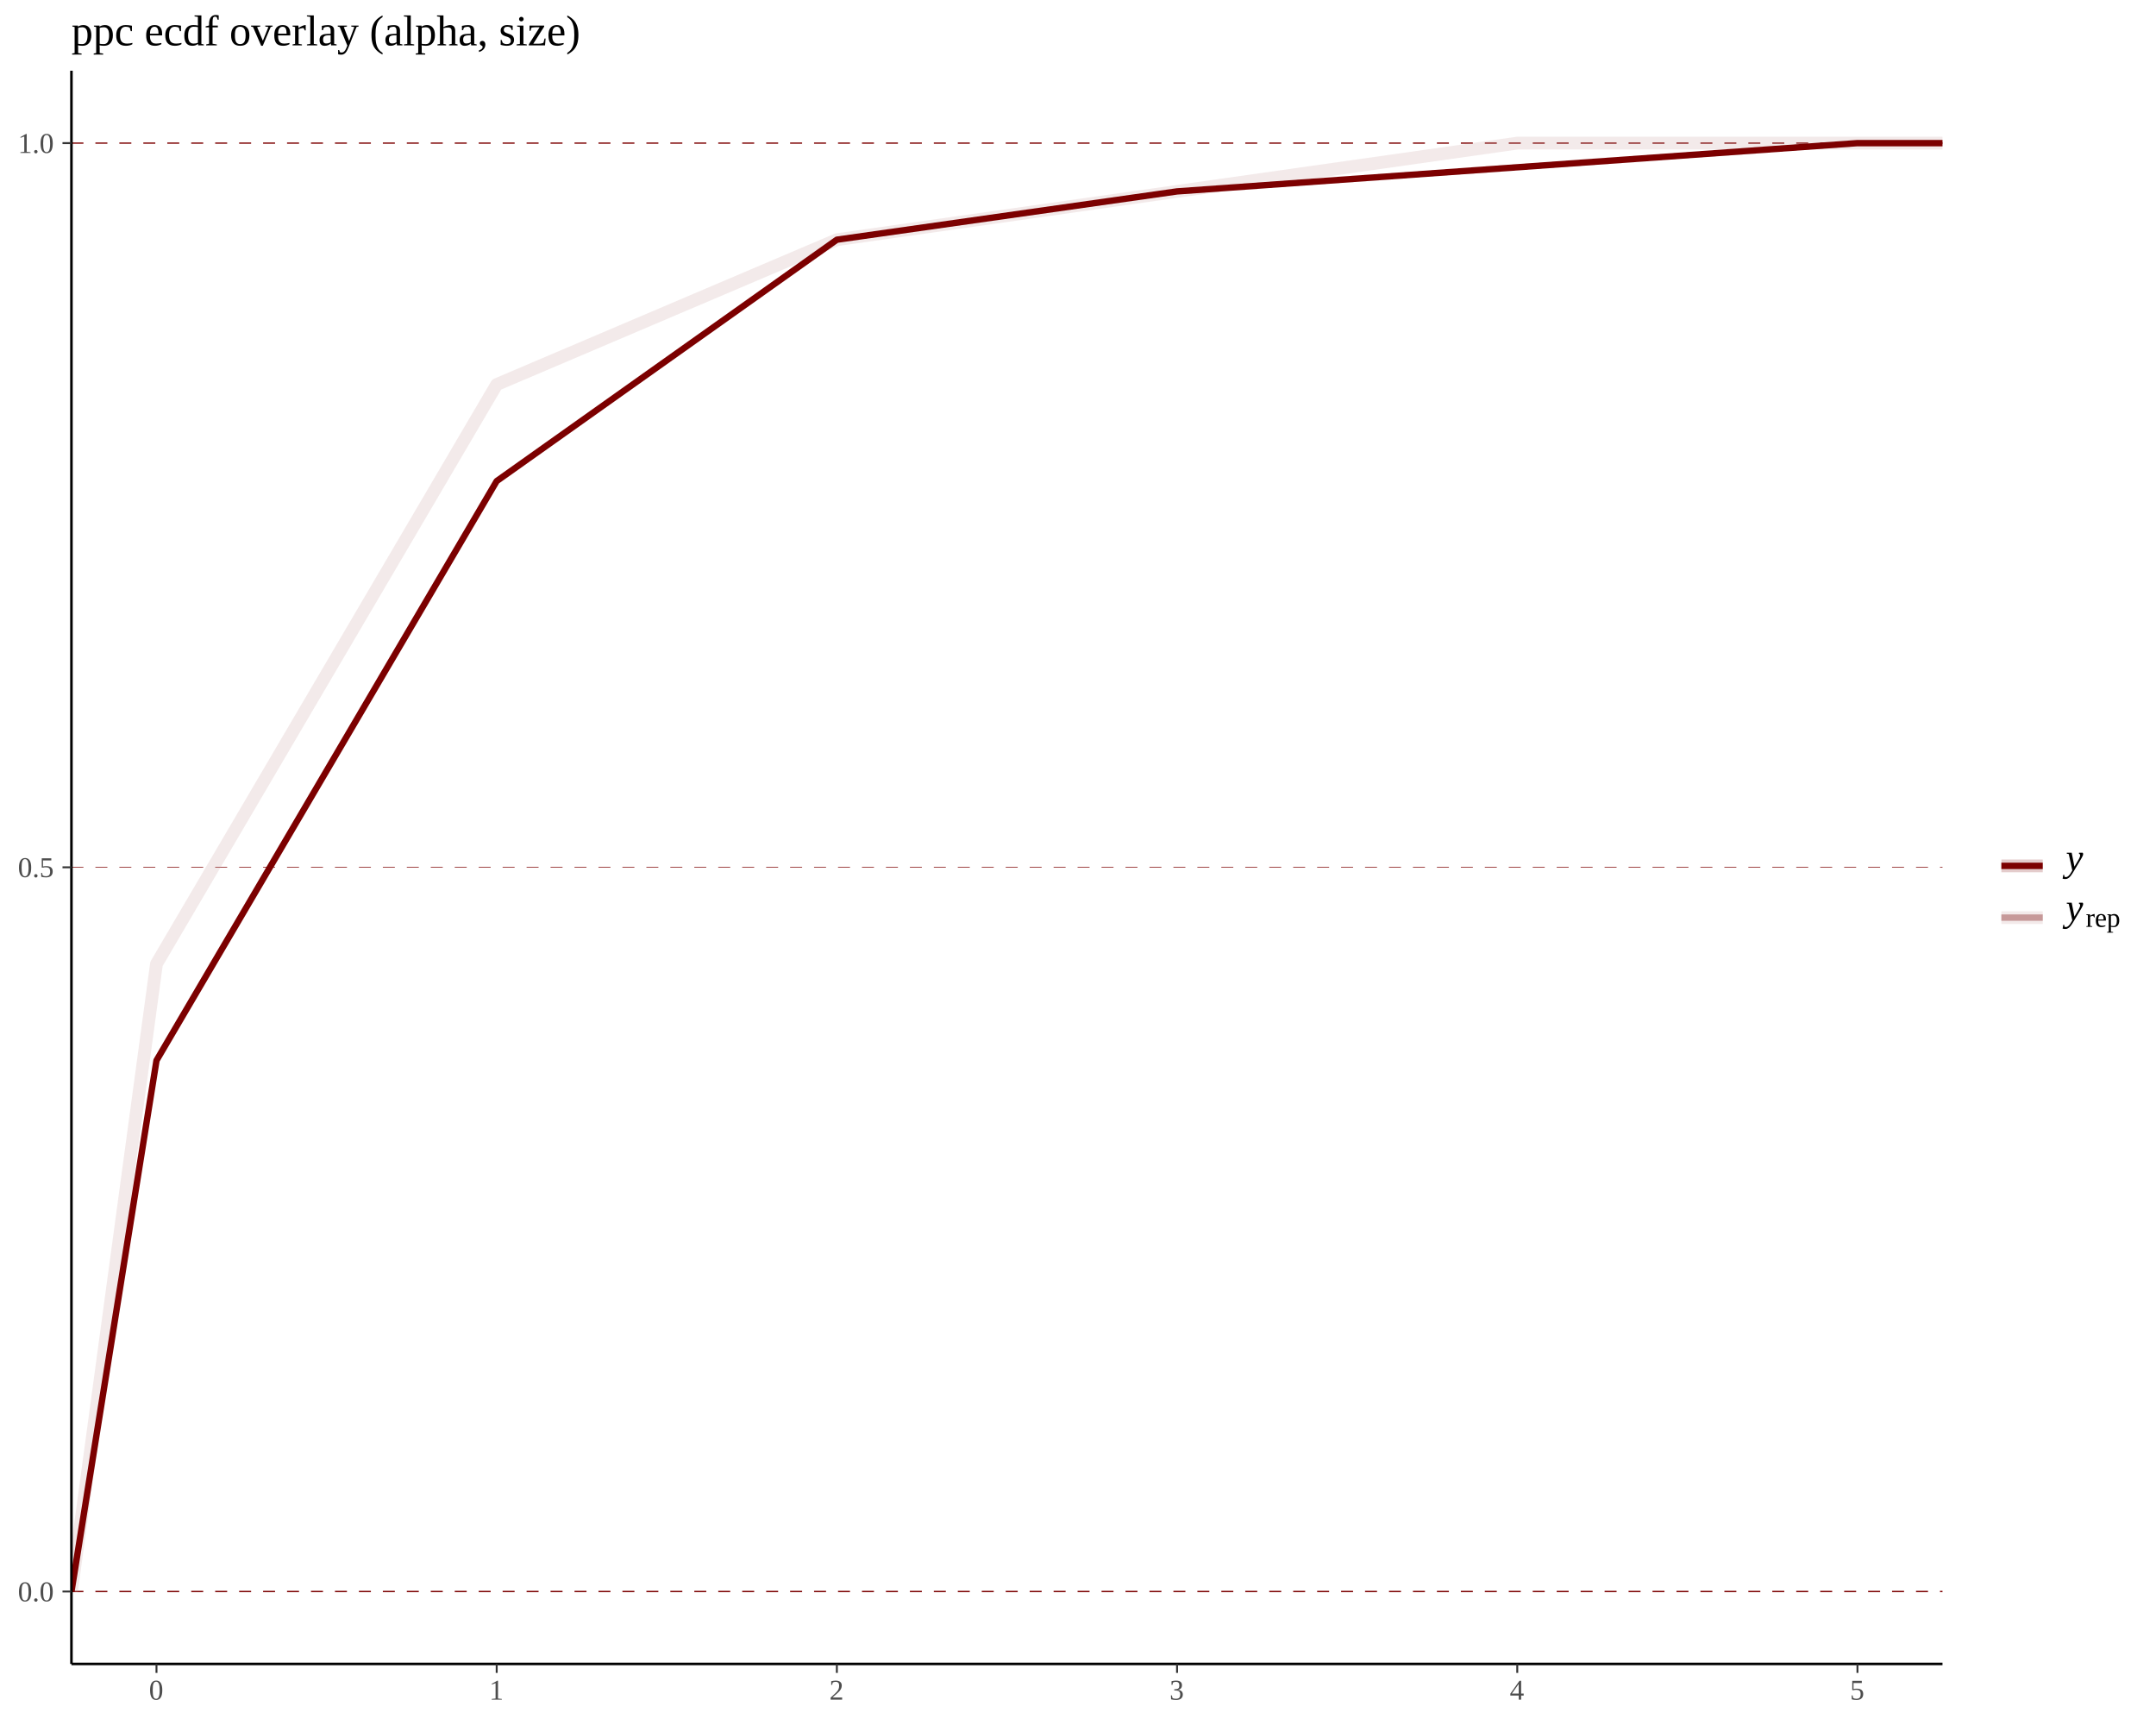
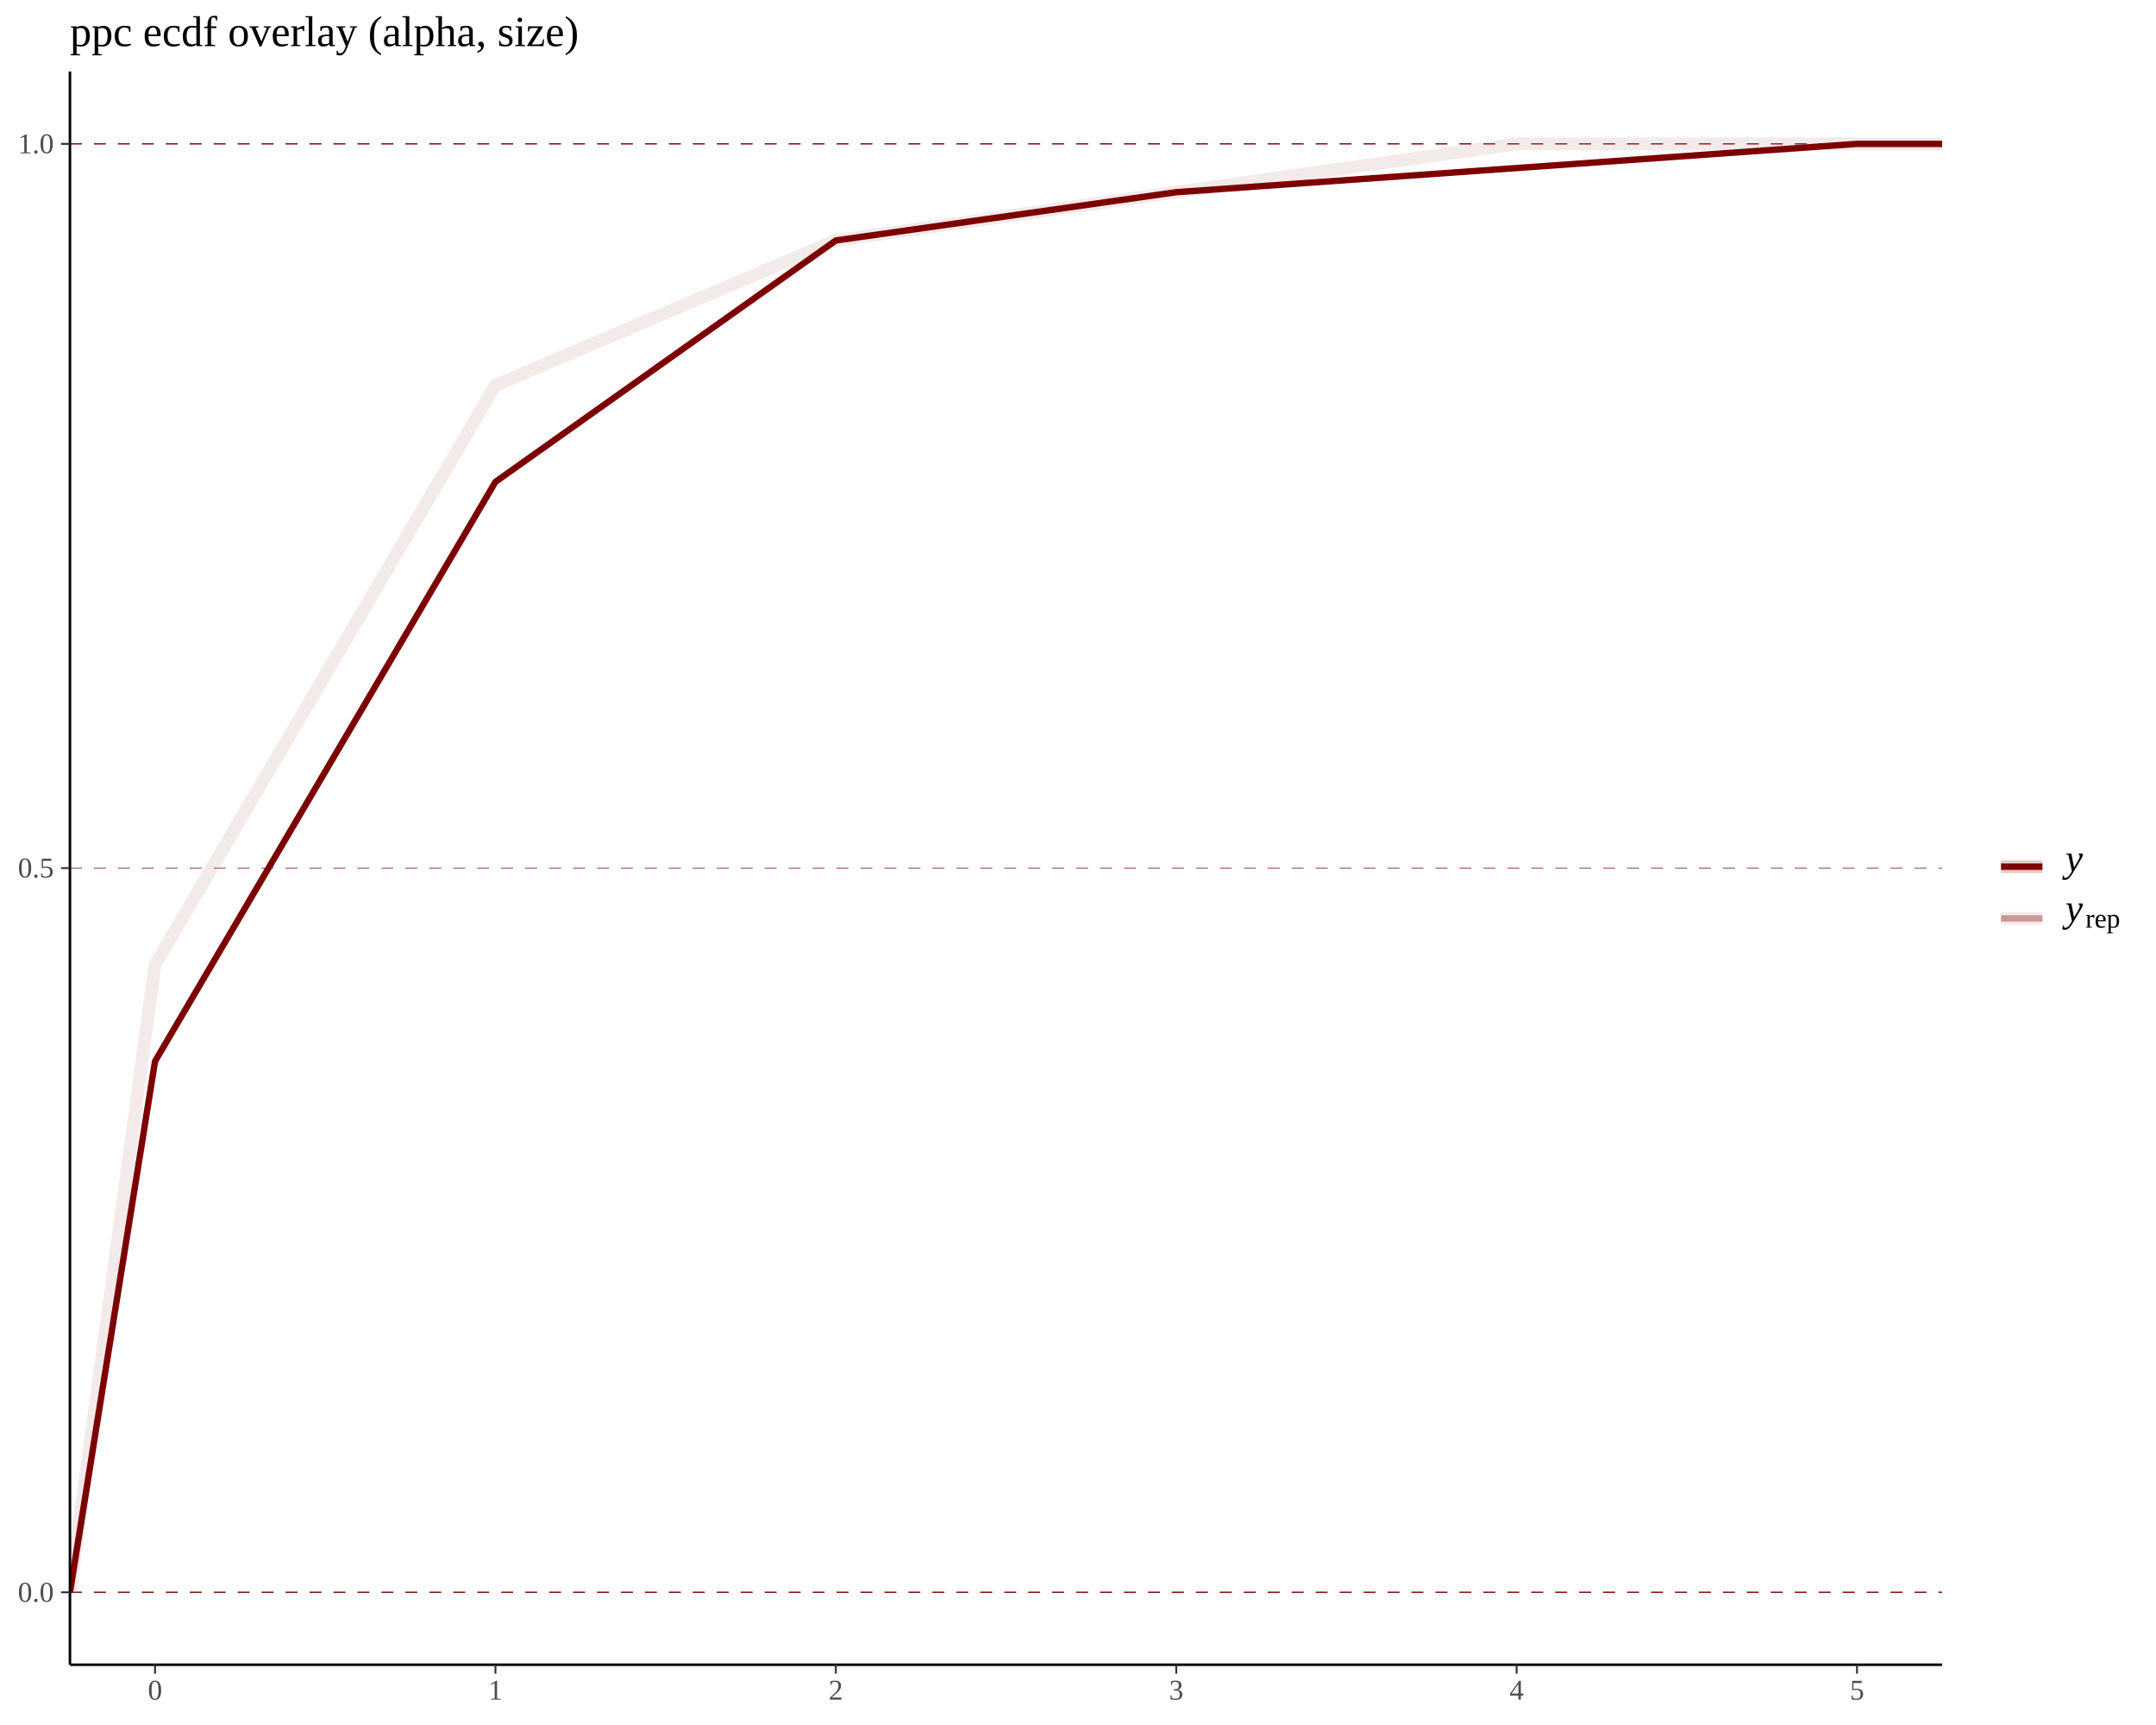
<svg xmlns="http://www.w3.org/2000/svg" viewBox="0 0 720.00 576.00">
  <defs>
    <style type="text/css">
-     line, polyline, path, rect, circle {
+     line, polyline, polygon, path, rect, circle {
      fill: none;
      stroke: #000000;
      stroke-linecap: round;
      stroke-linejoin: round;
      stroke-miterlimit: 10.00;
    }
  </style>
  </defs>
  <rect width="100%" height="100%" style="stroke: none; fill: #FFFFFF;" />
  <defs>
-     <clipPath id="cpMjMuODU3NHw2NDguNjk3fDU1NS42MTF8MjMuNjExNA==">
-       <rect x="23.86" y="23.61" width="624.84" height="532.00" />
+     <clipPath id="cpMjMuMzZ8NjQ4LjU4fDU1NS44OHwyMy44Ng==">
+       <rect x="23.36" y="23.86" width="625.23" height="532.02" />
    </clipPath>
  </defs>
-   <line x1="23.86" y1="531.43" x2="648.70" y2="531.43" style="stroke-width: 0.43; stroke: #7C0000; stroke-dasharray: 4.00,4.00; stroke-linecap: butt;" clip-path="url(#cpMjMuODU3NHw2NDguNjk3fDU1NS42MTF8MjMuNjExNA==)" />
-   <line x1="23.86" y1="289.61" x2="648.70" y2="289.61" style="stroke-width: 0.21; stroke: #7C0000; stroke-dasharray: 4.00,4.00; stroke-linecap: butt;" clip-path="url(#cpMjMuODU3NHw2NDguNjk3fDU1NS42MTF8MjMuNjExNA==)" />
-   <line x1="23.86" y1="47.79" x2="648.70" y2="47.79" style="stroke-width: 0.43; stroke: #7C0000; stroke-dasharray: 4.00,4.00; stroke-linecap: butt;" clip-path="url(#cpMjMuODU3NHw2NDguNjk3fDU1NS42MTF8MjMuNjExNA==)" />
-   <polyline points="23.86,531.43 52.26,321.85 165.87,128.40 279.47,80.04 393.08,63.91 506.69,47.79 648.70,47.79 " style="stroke-width: 4.27; stroke: #C79999; stroke-opacity: 0.20; stroke-linecap: butt;" clip-path="url(#cpMjMuODU3NHw2NDguNjk3fDU1NS42MTF8MjMuNjExNA==)" />
-   <polyline points="23.86,531.43 52.26,354.10 165.87,160.64 279.47,80.04 393.08,63.91 620.30,47.79 648.70,47.79 " style="stroke-width: 2.13; stroke: #7C0000; stroke-linecap: butt;" clip-path="url(#cpMjMuODU3NHw2NDguNjk3fDU1NS42MTF8MjMuNjExNA==)" />
+   <line x1="23.36" y1="531.69" x2="648.58" y2="531.69" style="stroke-width: 0.43; stroke: #7C0000; stroke-dasharray: 4.00,4.00; stroke-linecap: butt;" clip-path="url(#cpMjMuMzZ8NjQ4LjU4fDU1NS44OHwyMy44Ng==)" />
+   <line x1="23.36" y1="289.87" x2="648.58" y2="289.87" style="stroke-width: 0.21; stroke: #7C0000; stroke-dasharray: 4.00,4.00; stroke-linecap: butt;" clip-path="url(#cpMjMuMzZ8NjQ4LjU4fDU1NS44OHwyMy44Ng==)" />
+   <line x1="23.36" y1="48.04" x2="648.58" y2="48.04" style="stroke-width: 0.43; stroke: #7C0000; stroke-dasharray: 4.00,4.00; stroke-linecap: butt;" clip-path="url(#cpMjMuMzZ8NjQ4LjU4fDU1NS44OHwyMy44Ng==)" />
+   <polyline points="23.36,531.69 51.78,322.11 165.45,128.65 279.13,80.29 392.81,64.17 506.49,48.04 648.58,48.04 " style="stroke-width: 4.27; stroke: #C79999; stroke-opacity: 0.20; stroke-linecap: butt;" clip-path="url(#cpMjMuMzZ8NjQ4LjU4fDU1NS44OHwyMy44Ng==)" />
+   <polyline points="23.36,531.69 51.78,354.36 165.45,160.90 279.13,80.29 392.81,64.17 620.16,48.04 648.58,48.04 " style="stroke-width: 2.13; stroke: #7C0000; stroke-linecap: butt;" clip-path="url(#cpMjMuMzZ8NjQ4LjU4fDU1NS44OHwyMy44Ng==)" />
  <defs>
-     <clipPath id="cpMHw3MjB8NTc2fDA=">
+     <clipPath id="cpMC4wMHw3MjAuMDB8NTc2LjAwfDAuMDA=">
      <rect x="0.00" y="0.00" width="720.00" height="576.00" />
    </clipPath>
  </defs>
-   <polyline points="23.86,555.61 23.86,23.61 " style="stroke-width: 0.85; stroke-linecap: butt;" clip-path="url(#cpMHw3MjB8NTc2fDA=)" />
-   <g clip-path="url(#cpMHw3MjB8NTc2fDA=)">
-     <text x="5.98" y="534.70" style="font-size: 9.60px; fill: #4D4D4D; font-family: Liberation Serif;" textLength="12.50px" lengthAdjust="spacingAndGlyphs">0.0</text>
+   <polyline points="23.36,555.88 23.36,23.86 " style="stroke-width: 0.85; stroke-linecap: butt;" clip-path="url(#cpMC4wMHw3MjAuMDB8NTc2LjAwfDAuMDA=)" />
+   <g clip-path="url(#cpMC4wMHw3MjAuMDB8NTc2LjAwfDAuMDA=)">
+     <text x="5.98" y="534.84" style="font-size: 9.60px; fill: #4D4D4D; font-family: Liberation Serif;" textLength="12.00px" lengthAdjust="spacingAndGlyphs">0.0</text>
  </g>
-   <g clip-path="url(#cpMHw3MjB8NTc2fDA=)">
-     <text x="5.98" y="292.88" style="font-size: 9.60px; fill: #4D4D4D; font-family: Liberation Serif;" textLength="12.50px" lengthAdjust="spacingAndGlyphs">0.5</text>
+   <g clip-path="url(#cpMC4wMHw3MjAuMDB8NTc2LjAwfDAuMDA=)">
+     <text x="5.98" y="293.01" style="font-size: 9.60px; fill: #4D4D4D; font-family: Liberation Serif;" textLength="12.00px" lengthAdjust="spacingAndGlyphs">0.5</text>
  </g>
-   <g clip-path="url(#cpMHw3MjB8NTc2fDA=)">
-     <text x="5.98" y="51.07" style="font-size: 9.60px; fill: #4D4D4D; font-family: Liberation Serif;" textLength="12.50px" lengthAdjust="spacingAndGlyphs">1.0</text>
+   <g clip-path="url(#cpMC4wMHw3MjAuMDB8NTc2LjAwfDAuMDA=)">
+     <text x="5.98" y="51.18" style="font-size: 9.60px; fill: #4D4D4D; font-family: Liberation Serif;" textLength="12.00px" lengthAdjust="spacingAndGlyphs">1.0</text>
  </g>
-   <polyline points="20.87,531.43 23.86,531.43 " style="stroke-width: 0.64; stroke: #333333; stroke-linecap: butt;" clip-path="url(#cpMHw3MjB8NTc2fDA=)" />
-   <polyline points="20.87,289.61 23.86,289.61 " style="stroke-width: 0.64; stroke: #333333; stroke-linecap: butt;" clip-path="url(#cpMHw3MjB8NTc2fDA=)" />
-   <polyline points="20.87,47.79 23.86,47.79 " style="stroke-width: 0.64; stroke: #333333; stroke-linecap: butt;" clip-path="url(#cpMHw3MjB8NTc2fDA=)" />
-   <polyline points="23.86,555.61 648.70,555.61 " style="stroke-width: 0.85; stroke-linecap: butt;" clip-path="url(#cpMHw3MjB8NTc2fDA=)" />
-   <polyline points="52.26,558.60 52.26,555.61 " style="stroke-width: 0.64; stroke: #333333; stroke-linecap: butt;" clip-path="url(#cpMHw3MjB8NTc2fDA=)" />
-   <polyline points="165.87,558.60 165.87,555.61 " style="stroke-width: 0.64; stroke: #333333; stroke-linecap: butt;" clip-path="url(#cpMHw3MjB8NTc2fDA=)" />
-   <polyline points="279.47,558.60 279.47,555.61 " style="stroke-width: 0.64; stroke: #333333; stroke-linecap: butt;" clip-path="url(#cpMHw3MjB8NTc2fDA=)" />
-   <polyline points="393.08,558.60 393.08,555.61 " style="stroke-width: 0.64; stroke: #333333; stroke-linecap: butt;" clip-path="url(#cpMHw3MjB8NTc2fDA=)" />
-   <polyline points="506.69,558.60 506.69,555.61 " style="stroke-width: 0.64; stroke: #333333; stroke-linecap: butt;" clip-path="url(#cpMHw3MjB8NTc2fDA=)" />
-   <polyline points="620.30,558.60 620.30,555.61 " style="stroke-width: 0.64; stroke: #333333; stroke-linecap: butt;" clip-path="url(#cpMHw3MjB8NTc2fDA=)" />
-   <g clip-path="url(#cpMHw3MjB8NTc2fDA=)">
-     <text x="49.76" y="567.54" style="font-size: 9.60px; fill: #4D4D4D; font-family: Liberation Serif;" textLength="5.00px" lengthAdjust="spacingAndGlyphs">0</text>
+   <polyline points="20.37,531.69 23.36,531.69 " style="stroke-width: 0.64; stroke: #333333; stroke-linecap: butt;" clip-path="url(#cpMC4wMHw3MjAuMDB8NTc2LjAwfDAuMDA=)" />
+   <polyline points="20.37,289.87 23.36,289.87 " style="stroke-width: 0.64; stroke: #333333; stroke-linecap: butt;" clip-path="url(#cpMC4wMHw3MjAuMDB8NTc2LjAwfDAuMDA=)" />
+   <polyline points="20.37,48.04 23.36,48.04 " style="stroke-width: 0.64; stroke: #333333; stroke-linecap: butt;" clip-path="url(#cpMC4wMHw3MjAuMDB8NTc2LjAwfDAuMDA=)" />
+   <polyline points="23.36,555.88 648.58,555.88 " style="stroke-width: 0.85; stroke-linecap: butt;" clip-path="url(#cpMC4wMHw3MjAuMDB8NTc2LjAwfDAuMDA=)" />
+   <polyline points="51.78,558.87 51.78,555.88 " style="stroke-width: 0.64; stroke: #333333; stroke-linecap: butt;" clip-path="url(#cpMC4wMHw3MjAuMDB8NTc2LjAwfDAuMDA=)" />
+   <polyline points="165.45,558.87 165.45,555.88 " style="stroke-width: 0.64; stroke: #333333; stroke-linecap: butt;" clip-path="url(#cpMC4wMHw3MjAuMDB8NTc2LjAwfDAuMDA=)" />
+   <polyline points="279.13,558.87 279.13,555.88 " style="stroke-width: 0.64; stroke: #333333; stroke-linecap: butt;" clip-path="url(#cpMC4wMHw3MjAuMDB8NTc2LjAwfDAuMDA=)" />
+   <polyline points="392.81,558.87 392.81,555.88 " style="stroke-width: 0.64; stroke: #333333; stroke-linecap: butt;" clip-path="url(#cpMC4wMHw3MjAuMDB8NTc2LjAwfDAuMDA=)" />
+   <polyline points="506.49,558.87 506.49,555.88 " style="stroke-width: 0.64; stroke: #333333; stroke-linecap: butt;" clip-path="url(#cpMC4wMHw3MjAuMDB8NTc2LjAwfDAuMDA=)" />
+   <polyline points="620.16,558.87 620.16,555.88 " style="stroke-width: 0.64; stroke: #333333; stroke-linecap: butt;" clip-path="url(#cpMC4wMHw3MjAuMDB8NTc2LjAwfDAuMDA=)" />
+   <g clip-path="url(#cpMC4wMHw3MjAuMDB8NTc2LjAwfDAuMDA=)">
+     <text x="49.38" y="567.54" style="font-size: 9.60px; fill: #4D4D4D; font-family: Liberation Serif;" textLength="4.80px" lengthAdjust="spacingAndGlyphs">0</text>
  </g>
-   <g clip-path="url(#cpMHw3MjB8NTc2fDA=)">
-     <text x="163.37" y="567.54" style="font-size: 9.60px; fill: #4D4D4D; font-family: Liberation Serif;" textLength="5.00px" lengthAdjust="spacingAndGlyphs">1</text>
+   <g clip-path="url(#cpMC4wMHw3MjAuMDB8NTc2LjAwfDAuMDA=)">
+     <text x="163.06" y="567.54" style="font-size: 9.60px; fill: #4D4D4D; font-family: Liberation Serif;" textLength="4.80px" lengthAdjust="spacingAndGlyphs">1</text>
  </g>
-   <g clip-path="url(#cpMHw3MjB8NTc2fDA=)">
-     <text x="276.97" y="567.54" style="font-size: 9.60px; fill: #4D4D4D; font-family: Liberation Serif;" textLength="5.00px" lengthAdjust="spacingAndGlyphs">2</text>
+   <g clip-path="url(#cpMC4wMHw3MjAuMDB8NTc2LjAwfDAuMDA=)">
+     <text x="276.73" y="567.54" style="font-size: 9.60px; fill: #4D4D4D; font-family: Liberation Serif;" textLength="4.80px" lengthAdjust="spacingAndGlyphs">2</text>
  </g>
-   <g clip-path="url(#cpMHw3MjB8NTc2fDA=)">
-     <text x="390.58" y="567.54" style="font-size: 9.60px; fill: #4D4D4D; font-family: Liberation Serif;" textLength="5.00px" lengthAdjust="spacingAndGlyphs">3</text>
+   <g clip-path="url(#cpMC4wMHw3MjAuMDB8NTc2LjAwfDAuMDA=)">
+     <text x="390.41" y="567.54" style="font-size: 9.60px; fill: #4D4D4D; font-family: Liberation Serif;" textLength="4.80px" lengthAdjust="spacingAndGlyphs">3</text>
  </g>
-   <g clip-path="url(#cpMHw3MjB8NTc2fDA=)">
-     <text x="504.19" y="567.54" style="font-size: 9.60px; fill: #4D4D4D; font-family: Liberation Serif;" textLength="5.00px" lengthAdjust="spacingAndGlyphs">4</text>
+   <g clip-path="url(#cpMC4wMHw3MjAuMDB8NTc2LjAwfDAuMDA=)">
+     <text x="504.09" y="567.54" style="font-size: 9.60px; fill: #4D4D4D; font-family: Liberation Serif;" textLength="4.80px" lengthAdjust="spacingAndGlyphs">4</text>
  </g>
-   <g clip-path="url(#cpMHw3MjB8NTc2fDA=)">
-     <text x="617.80" y="567.54" style="font-size: 9.60px; fill: #4D4D4D; font-family: Liberation Serif;" textLength="5.00px" lengthAdjust="spacingAndGlyphs">5</text>
+   <g clip-path="url(#cpMC4wMHw3MjAuMDB8NTc2LjAwfDAuMDA=)">
+     <text x="617.77" y="567.54" style="font-size: 9.60px; fill: #4D4D4D; font-family: Liberation Serif;" textLength="4.80px" lengthAdjust="spacingAndGlyphs">5</text>
  </g>
-   <line x1="668.36" y1="289.13" x2="682.18" y2="289.13" style="stroke-width: 4.27; stroke: #7C0000; stroke-opacity: 0.20; stroke-linecap: butt;" clip-path="url(#cpMHw3MjB8NTc2fDA=)" />
-   <line x1="668.36" y1="289.13" x2="682.18" y2="289.13" style="stroke-width: 2.13; stroke: #7C0000; stroke-linecap: butt;" clip-path="url(#cpMHw3MjB8NTc2fDA=)" />
-   <line x1="668.36" y1="306.41" x2="682.18" y2="306.41" style="stroke-width: 4.27; stroke: #C79999; stroke-opacity: 0.20; stroke-linecap: butt;" clip-path="url(#cpMHw3MjB8NTc2fDA=)" />
-   <line x1="668.36" y1="306.41" x2="682.18" y2="306.41" style="stroke-width: 2.13; stroke: #C79999; stroke-linecap: butt;" clip-path="url(#cpMHw3MjB8NTc2fDA=)" />
-   <g clip-path="url(#cpMHw3MjB8NTc2fDA=)">
-     <text x="689.89" y="290.71" style="font-size: 13.00px; font-style: italic; font-family: Liberation Serif;" textLength="5.77px" lengthAdjust="spacingAndGlyphs">y</text>
+   <line x1="668.24" y1="289.39" x2="682.07" y2="289.39" style="stroke-width: 4.27; stroke: #7C0000; stroke-opacity: 0.20; stroke-linecap: butt;" clip-path="url(#cpMC4wMHw3MjAuMDB8NTc2LjAwfDAuMDA=)" />
+   <line x1="668.24" y1="289.39" x2="682.07" y2="289.39" style="stroke-width: 2.13; stroke: #7C0000; stroke-linecap: butt;" clip-path="url(#cpMC4wMHw3MjAuMDB8NTc2LjAwfDAuMDA=)" />
+   <line x1="668.24" y1="306.67" x2="682.07" y2="306.67" style="stroke-width: 4.27; stroke: #C79999; stroke-opacity: 0.20; stroke-linecap: butt;" clip-path="url(#cpMC4wMHw3MjAuMDB8NTc2LjAwfDAuMDA=)" />
+   <line x1="668.24" y1="306.67" x2="682.07" y2="306.67" style="stroke-width: 2.13; stroke: #C79999; stroke-linecap: butt;" clip-path="url(#cpMC4wMHw3MjAuMDB8NTc2LjAwfDAuMDA=)" />
+   <g clip-path="url(#cpMC4wMHw3MjAuMDB8NTc2LjAwfDAuMDA=)">
+     <text x="689.77" y="290.97" style="font-size: 13.00px; font-style: italic; font-family: Liberation Serif;" textLength="5.77px" lengthAdjust="spacingAndGlyphs">y</text>
  </g>
-   <g clip-path="url(#cpMHw3MjB8NTc2fDA=)">
-     <text x="689.89" y="307.39" style="font-size: 13.00px; font-style: italic; font-family: Liberation Serif;" textLength="5.77px" lengthAdjust="spacingAndGlyphs">y</text>
+   <g clip-path="url(#cpMC4wMHw3MjAuMDB8NTc2LjAwfDAuMDA=)">
+     <text x="689.77" y="307.64" style="font-size: 13.00px; font-style: italic; font-family: Liberation Serif;" textLength="5.77px" lengthAdjust="spacingAndGlyphs">y</text>
  </g>
-   <g clip-path="url(#cpMHw3MjB8NTc2fDA=)">
-     <text x="696.55" y="309.48" style="font-size: 9.10px; font-family: Liberation Serif;" textLength="3.00px" lengthAdjust="spacingAndGlyphs">r</text>
+   <g clip-path="url(#cpMC4wMHw3MjAuMDB8NTc2LjAwfDAuMDA=)">
+     <text x="696.44" y="309.73" style="font-size: 9.10px; font-family: Liberation Serif;" textLength="3.03px" lengthAdjust="spacingAndGlyphs">r</text>
  </g>
-   <g clip-path="url(#cpMHw3MjB8NTc2fDA=)">
-     <text x="699.55" y="309.48" style="font-size: 9.10px; font-family: Liberation Serif;" textLength="3.99px" lengthAdjust="spacingAndGlyphs">e</text>
+   <g clip-path="url(#cpMC4wMHw3MjAuMDB8NTc2LjAwfDAuMDA=)">
+     <text x="699.47" y="309.73" style="font-size: 9.10px; font-family: Liberation Serif;" textLength="4.03px" lengthAdjust="spacingAndGlyphs">e</text>
  </g>
-   <g clip-path="url(#cpMHw3MjB8NTc2fDA=)">
-     <text x="703.54" y="309.48" style="font-size: 9.10px; font-family: Liberation Serif;" textLength="4.50px" lengthAdjust="spacingAndGlyphs">p</text>
+   <g clip-path="url(#cpMC4wMHw3MjAuMDB8NTc2LjAwfDAuMDA=)">
+     <text x="703.50" y="309.73" style="font-size: 9.10px; font-family: Liberation Serif;" textLength="4.55px" lengthAdjust="spacingAndGlyphs">p</text>
  </g>
-   <g clip-path="url(#cpMHw3MjB8NTc2fDA=)">
-     <text x="23.86" y="15.15" style="font-size: 14.40px; font-family: Liberation Serif;" textLength="165.19px" lengthAdjust="spacingAndGlyphs">ppc ecdf overlay (alpha, size)</text>
+   <g clip-path="url(#cpMC4wMHw3MjAuMDB8NTc2LjAwfDAuMDA=)">
+     <text x="23.36" y="15.40" style="font-size: 14.40px; font-family: Liberation Serif;" textLength="169.89px" lengthAdjust="spacingAndGlyphs">ppc ecdf overlay (alpha, size)</text>
  </g>
</svg>
